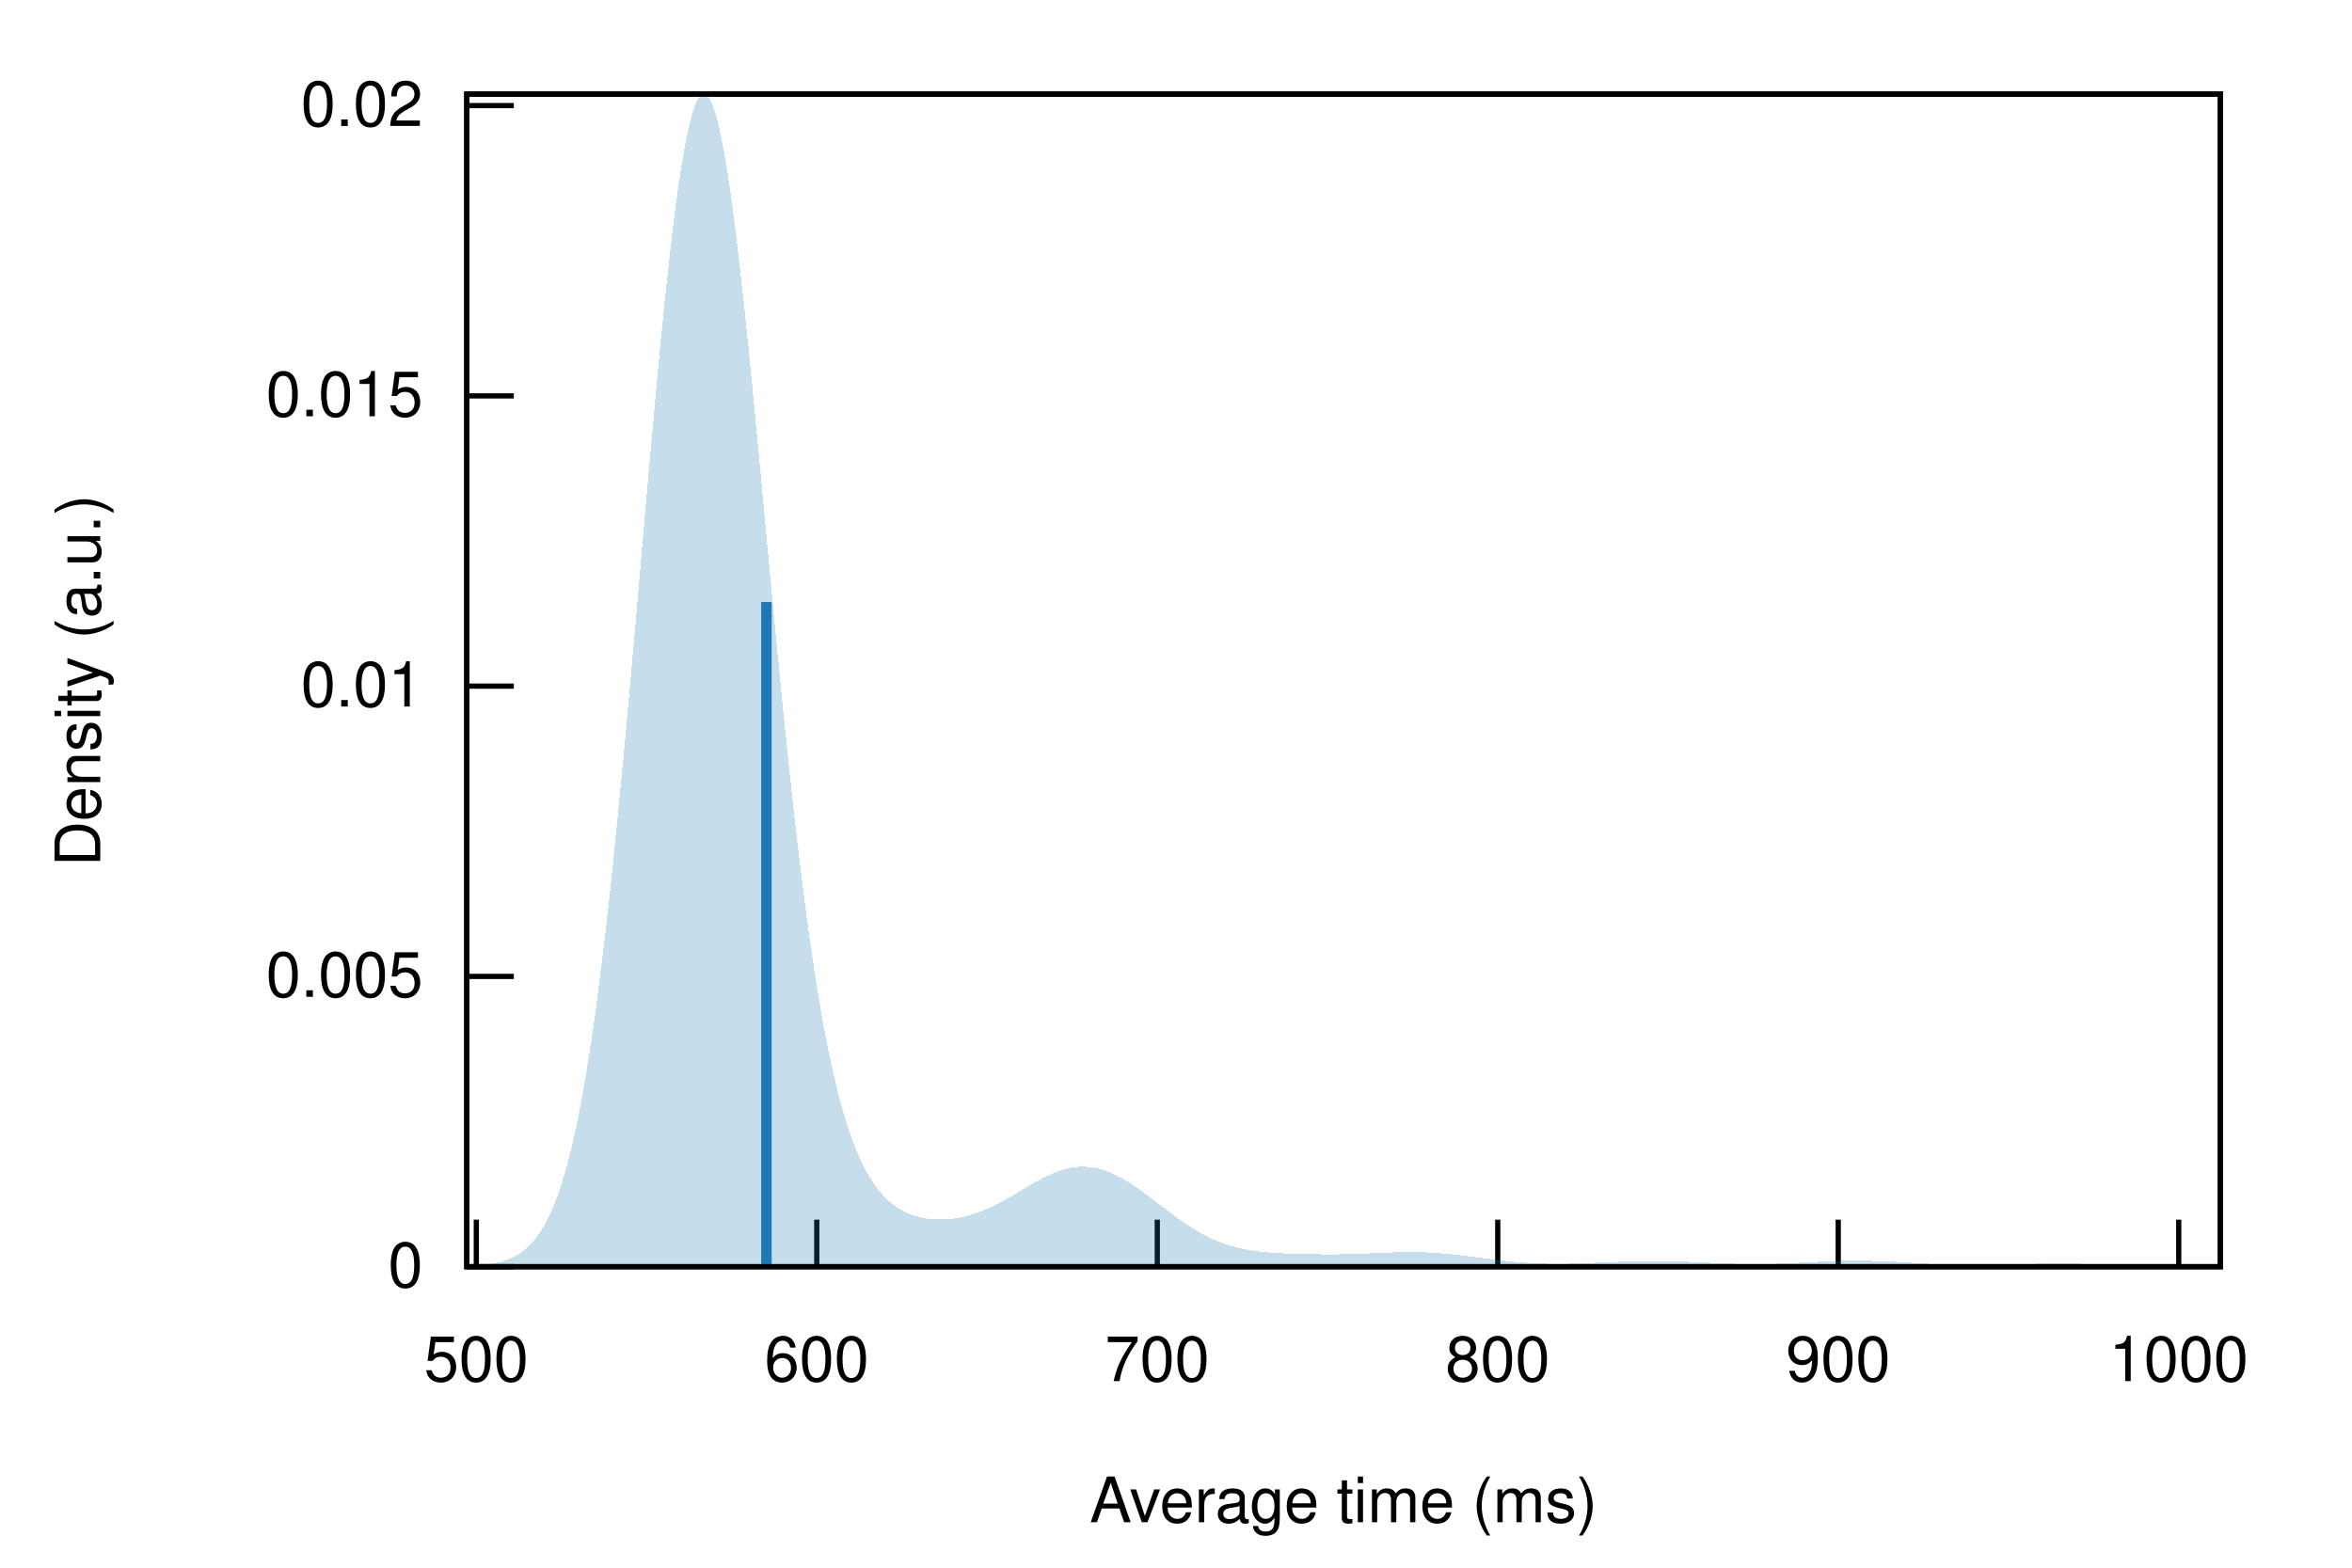
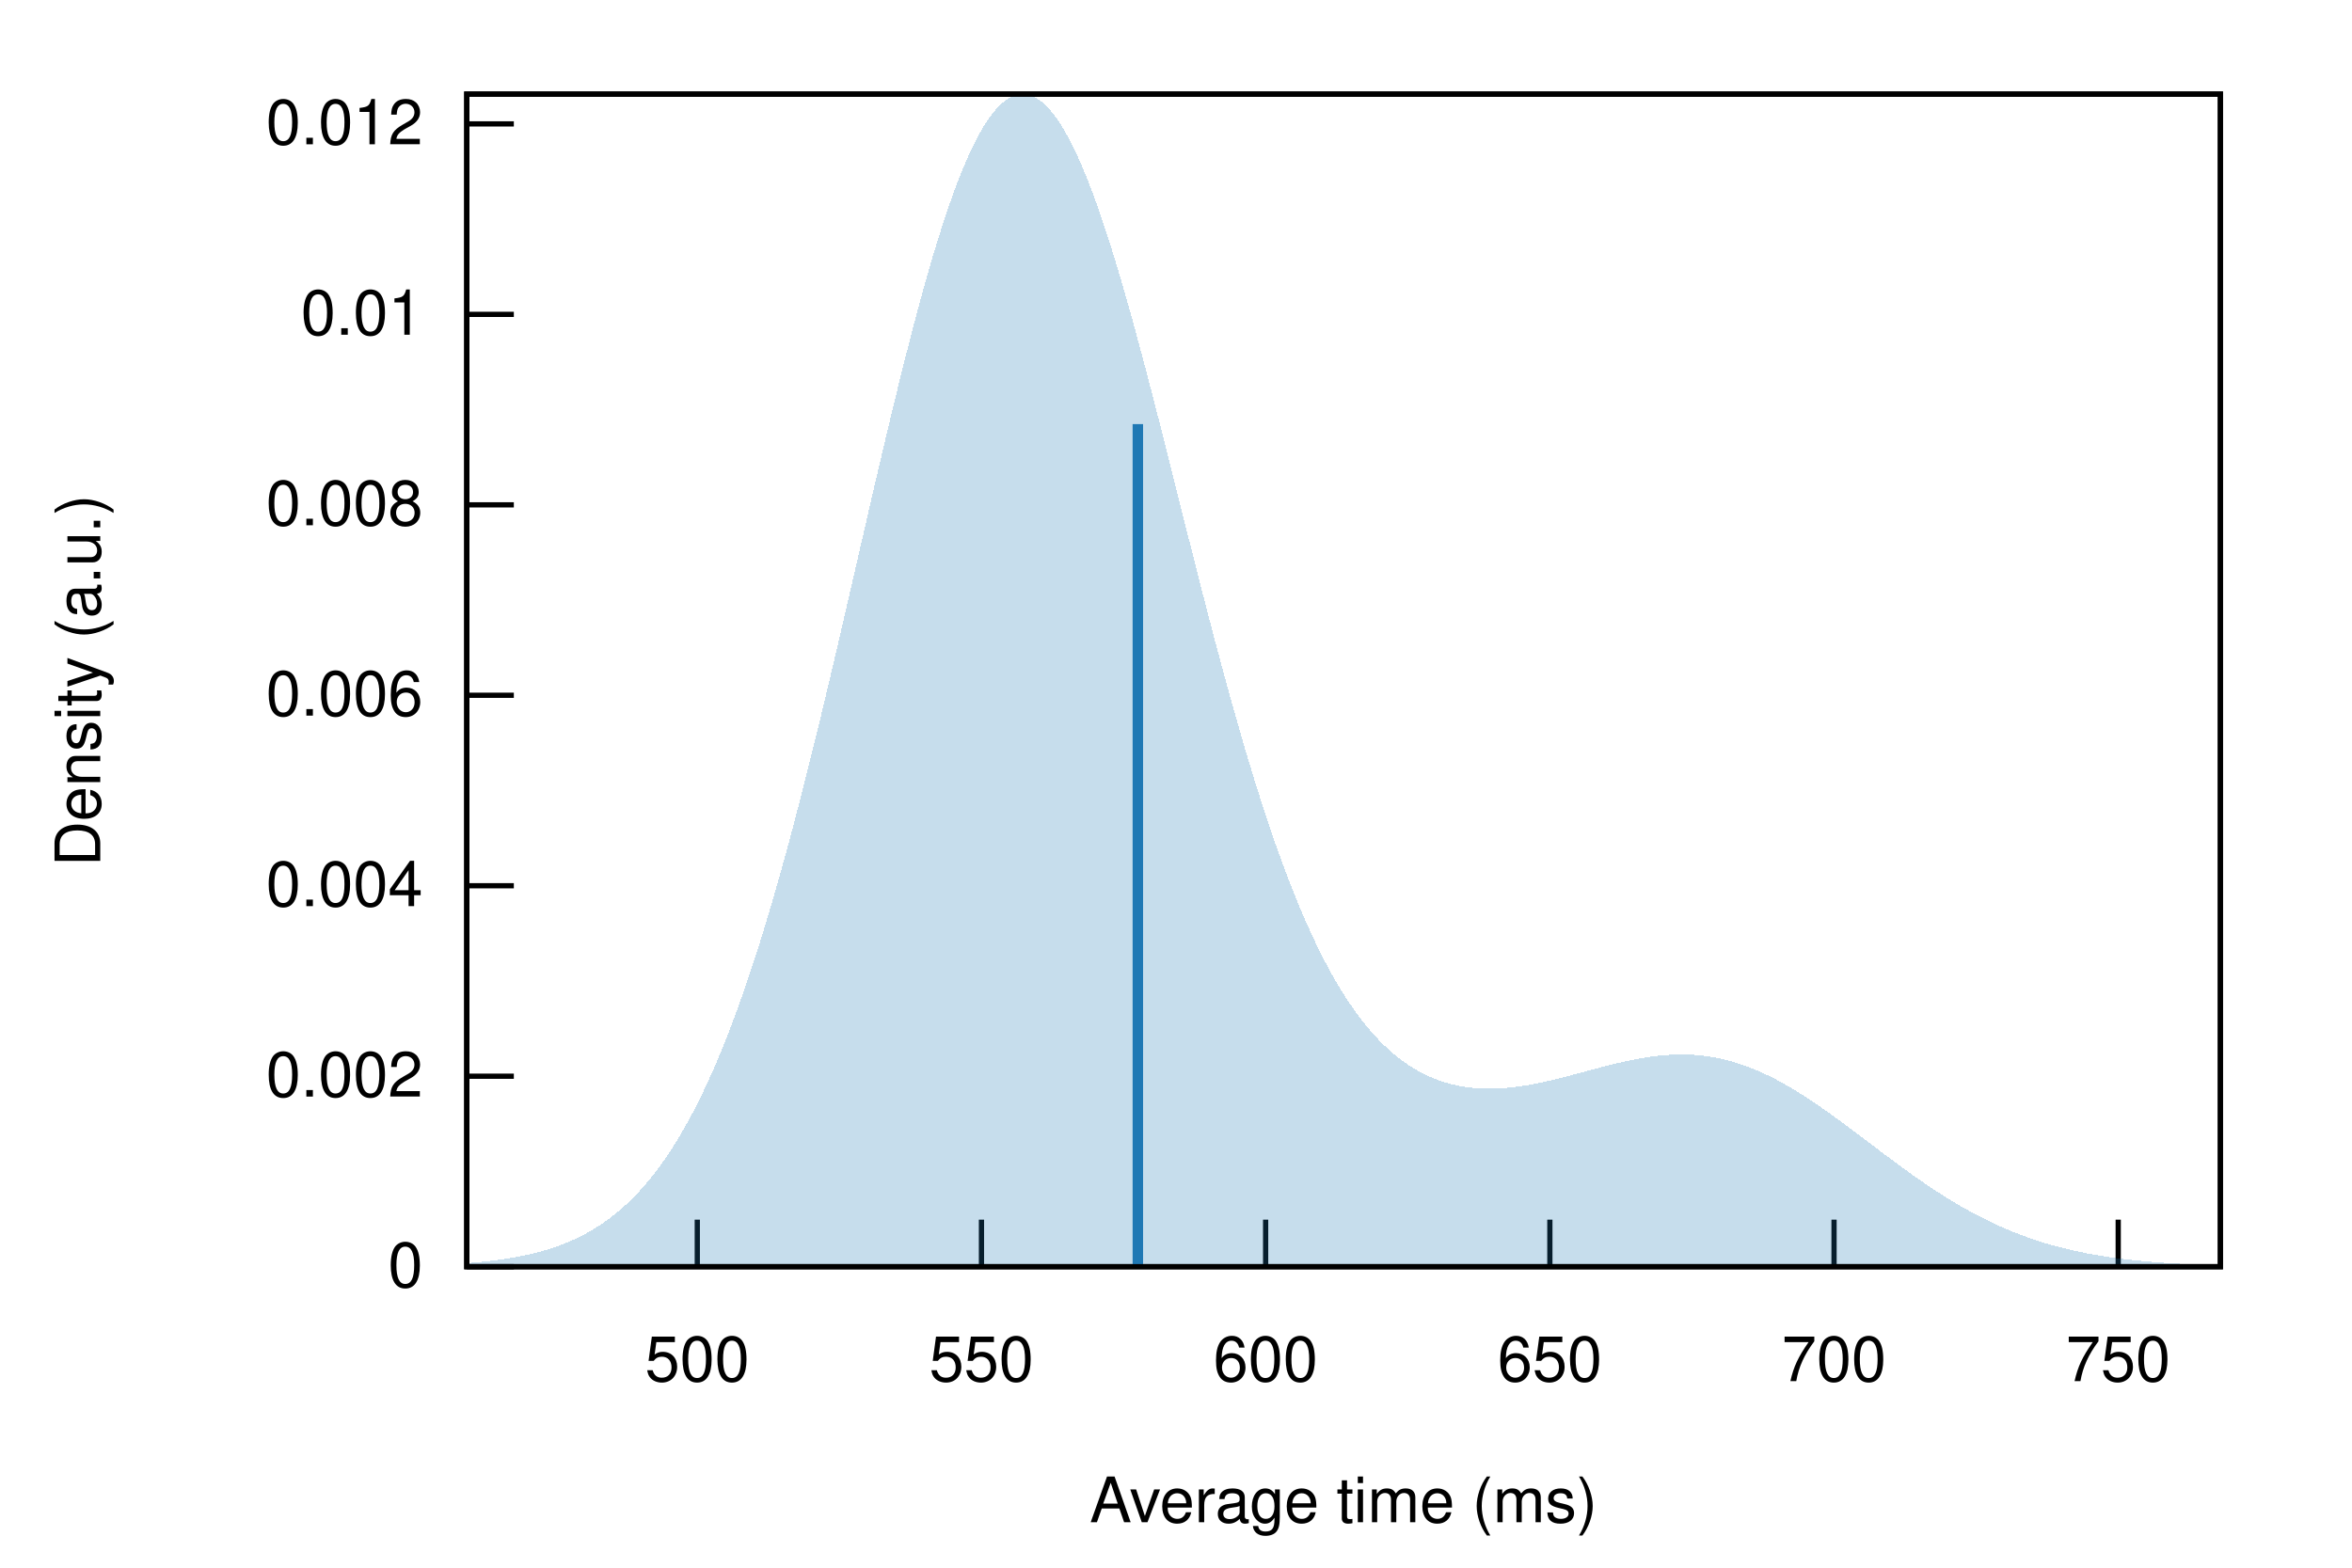
<svg xmlns="http://www.w3.org/2000/svg" xmlns:xlink="http://www.w3.org/1999/xlink" viewBox="0 0 450 300">
  <g id="gnuplot_canvas">
    <rect x="0" y="0" width="450" height="300" fill="none" />
    <defs>
      <circle id="gpDot" r="0.5" stroke-width="0.5" stroke="currentColor" />
      <path id="gpPt0" stroke-width="0.222" stroke="currentColor" d="M-1,0 h2 M0,-1 v2" />
      <path id="gpPt1" stroke-width="0.222" stroke="currentColor" d="M-1,-1 L1,1 M1,-1 L-1,1" />
      <path id="gpPt2" stroke-width="0.222" stroke="currentColor" d="M-1,0 L1,0 M0,-1 L0,1 M-1,-1 L1,1 M-1,1 L1,-1" />
      <rect id="gpPt3" stroke-width="0.222" stroke="currentColor" x="-1" y="-1" width="2" height="2" />
      <rect id="gpPt4" stroke-width="0.222" stroke="currentColor" fill="currentColor" x="-1" y="-1" width="2" height="2" />
      <circle id="gpPt5" stroke-width="0.222" stroke="currentColor" cx="0" cy="0" r="1" />
      <use xlink:href="#gpPt5" id="gpPt6" fill="currentColor" stroke="none" />
      <path id="gpPt7" stroke-width="0.222" stroke="currentColor" d="M0,-1.33 L-1.33,0.67 L1.33,0.67 z" />
      <use xlink:href="#gpPt7" id="gpPt8" fill="currentColor" stroke="none" />
      <use xlink:href="#gpPt7" id="gpPt9" stroke="currentColor" transform="rotate(180)" />
      <use xlink:href="#gpPt9" id="gpPt10" fill="currentColor" stroke="none" />
      <use xlink:href="#gpPt3" id="gpPt11" stroke="currentColor" transform="rotate(45)" />
      <use xlink:href="#gpPt11" id="gpPt12" fill="currentColor" stroke="none" />
      <path id="gpPt13" stroke-width="0.222" stroke="currentColor" d="M0,1.330 L1.265,0.411 L0.782,-1.067 L-0.782,-1.076 L-1.265,0.411 z" />
      <use xlink:href="#gpPt13" id="gpPt14" fill="currentColor" stroke="none" />
      <filter id="textbox" filterUnits="objectBoundingBox" x="0" y="0" height="1" width="1">
        <feFlood flood-color="white" flood-opacity="1" result="bgnd" />
        <feComposite in="SourceGraphic" in2="bgnd" operator="atop" />
      </filter>
      <filter id="greybox" filterUnits="objectBoundingBox" x="0" y="0" height="1" width="1">
        <feFlood flood-color="lightgrey" flood-opacity="1" result="grey" />
        <feComposite in="SourceGraphic" in2="grey" operator="atop" />
      </filter>
    </defs>
    <g fill="none" color="white" stroke="currentColor" stroke-width="1.00" stroke-linecap="butt" stroke-linejoin="miter">
</g>
    <g fill="none" color="black" stroke="currentColor" stroke-width="1.00" stroke-linecap="butt" stroke-linejoin="miter">
      <path stroke="black" d="M89.31,242.40 L98.31,242.40  " />
      <g transform="translate(80.92,246.30)" stroke="none" fill="black" font-family="Helvetica" font-size="12.00" text-anchor="end">
        <text>
          <tspan font-family="Helvetica"> 0</tspan>
        </text>
      </g>
    </g>
    <g fill="none" color="black" stroke="currentColor" stroke-width="1.00" stroke-linecap="butt" stroke-linejoin="miter">
-       <path stroke="black" d="M89.31,186.85 L98.31,186.85  " />
-       <g transform="translate(80.92,190.75)" stroke="none" fill="black" font-family="Helvetica" font-size="12.00" text-anchor="end">
+       <path stroke="black" d="M89.31,205.95 L98.31,205.95  " />
+       <g transform="translate(80.92,209.85)" stroke="none" fill="black" font-family="Helvetica" font-size="12.00" text-anchor="end">
        <text>
-           <tspan font-family="Helvetica"> 0.005</tspan>
+           <tspan font-family="Helvetica"> 0.002</tspan>
        </text>
      </g>
    </g>
    <g fill="none" color="black" stroke="currentColor" stroke-width="1.00" stroke-linecap="butt" stroke-linejoin="miter">
-       <path stroke="black" d="M89.31,131.30 L98.31,131.30  " />
-       <g transform="translate(80.92,135.20)" stroke="none" fill="black" font-family="Helvetica" font-size="12.00" text-anchor="end">
+       <path stroke="black" d="M89.31,169.50 L98.31,169.50  " />
+       <g transform="translate(80.92,173.40)" stroke="none" fill="black" font-family="Helvetica" font-size="12.00" text-anchor="end">
+         <text>
+           <tspan font-family="Helvetica"> 0.004</tspan>
+         </text>
+       </g>
+     </g>
+     <g fill="none" color="black" stroke="currentColor" stroke-width="1.00" stroke-linecap="butt" stroke-linejoin="miter">
+       <path stroke="black" d="M89.31,133.05 L98.31,133.05  " />
+       <g transform="translate(80.92,136.95)" stroke="none" fill="black" font-family="Helvetica" font-size="12.00" text-anchor="end">
+         <text>
+           <tspan font-family="Helvetica"> 0.006</tspan>
+         </text>
+       </g>
+     </g>
+     <g fill="none" color="black" stroke="currentColor" stroke-width="1.00" stroke-linecap="butt" stroke-linejoin="miter">
+       <path stroke="black" d="M89.31,96.61 L98.31,96.61  " />
+       <g transform="translate(80.92,100.51)" stroke="none" fill="black" font-family="Helvetica" font-size="12.00" text-anchor="end">
+         <text>
+           <tspan font-family="Helvetica"> 0.008</tspan>
+         </text>
+       </g>
+     </g>
+     <g fill="none" color="black" stroke="currentColor" stroke-width="1.00" stroke-linecap="butt" stroke-linejoin="miter">
+       <path stroke="black" d="M89.31,60.16 L98.31,60.16  " />
+       <g transform="translate(80.92,64.06)" stroke="none" fill="black" font-family="Helvetica" font-size="12.00" text-anchor="end">
        <text>
          <tspan font-family="Helvetica"> 0.01</tspan>
        </text>
      </g>
    </g>
    <g fill="none" color="black" stroke="currentColor" stroke-width="1.00" stroke-linecap="butt" stroke-linejoin="miter">
-       <path stroke="black" d="M89.31,75.76 L98.31,75.76  " />
-       <g transform="translate(80.92,79.66)" stroke="none" fill="black" font-family="Helvetica" font-size="12.00" text-anchor="end">
+       <path stroke="black" d="M89.31,23.71 L98.31,23.71  " />
+       <g transform="translate(80.92,27.61)" stroke="none" fill="black" font-family="Helvetica" font-size="12.00" text-anchor="end">
        <text>
-           <tspan font-family="Helvetica"> 0.015</tspan>
+           <tspan font-family="Helvetica"> 0.012</tspan>
        </text>
      </g>
    </g>
    <g fill="none" color="black" stroke="currentColor" stroke-width="1.00" stroke-linecap="butt" stroke-linejoin="miter">
-       <path stroke="black" d="M89.31,20.21 L98.31,20.21  " />
-       <g transform="translate(80.92,24.11)" stroke="none" fill="black" font-family="Helvetica" font-size="12.00" text-anchor="end">
-         <text>
-           <tspan font-family="Helvetica"> 0.02</tspan>
-         </text>
-       </g>
-     </g>
-     <g fill="none" color="black" stroke="currentColor" stroke-width="1.00" stroke-linecap="butt" stroke-linejoin="miter">
-       <path stroke="black" d="M91.13,242.40 L91.13,233.40  " />
-       <g transform="translate(91.13,264.30)" stroke="none" fill="black" font-family="Helvetica" font-size="12.00" text-anchor="middle">
+       <path stroke="black" d="M133.41,242.40 L133.41,233.40  " />
+       <g transform="translate(133.41,264.30)" stroke="none" fill="black" font-family="Helvetica" font-size="12.00" text-anchor="middle">
        <text>
          <tspan font-family="Helvetica"> 500</tspan>
        </text>
      </g>
    </g>
    <g fill="none" color="black" stroke="currentColor" stroke-width="1.00" stroke-linecap="butt" stroke-linejoin="miter">
-       <path stroke="black" d="M156.27,242.40 L156.27,233.40  " />
-       <g transform="translate(156.27,264.30)" stroke="none" fill="black" font-family="Helvetica" font-size="12.00" text-anchor="middle">
+       <path stroke="black" d="M187.78,242.40 L187.78,233.40  " />
+       <g transform="translate(187.78,264.30)" stroke="none" fill="black" font-family="Helvetica" font-size="12.00" text-anchor="middle">
+         <text>
+           <tspan font-family="Helvetica"> 550</tspan>
+         </text>
+       </g>
+     </g>
+     <g fill="none" color="black" stroke="currentColor" stroke-width="1.00" stroke-linecap="butt" stroke-linejoin="miter">
+       <path stroke="black" d="M242.15,242.40 L242.15,233.40  " />
+       <g transform="translate(242.15,264.30)" stroke="none" fill="black" font-family="Helvetica" font-size="12.00" text-anchor="middle">
        <text>
          <tspan font-family="Helvetica"> 600</tspan>
        </text>
      </g>
    </g>
    <g fill="none" color="black" stroke="currentColor" stroke-width="1.00" stroke-linecap="butt" stroke-linejoin="miter">
-       <path stroke="black" d="M221.42,242.40 L221.42,233.40  " />
-       <g transform="translate(221.42,264.30)" stroke="none" fill="black" font-family="Helvetica" font-size="12.00" text-anchor="middle">
+       <path stroke="black" d="M296.53,242.40 L296.53,233.40  " />
+       <g transform="translate(296.53,264.30)" stroke="none" fill="black" font-family="Helvetica" font-size="12.00" text-anchor="middle">
+         <text>
+           <tspan font-family="Helvetica"> 650</tspan>
+         </text>
+       </g>
+     </g>
+     <g fill="none" color="black" stroke="currentColor" stroke-width="1.00" stroke-linecap="butt" stroke-linejoin="miter">
+       <path stroke="black" d="M350.90,242.40 L350.90,233.40  " />
+       <g transform="translate(350.90,264.30)" stroke="none" fill="black" font-family="Helvetica" font-size="12.00" text-anchor="middle">
        <text>
          <tspan font-family="Helvetica"> 700</tspan>
        </text>
      </g>
    </g>
    <g fill="none" color="black" stroke="currentColor" stroke-width="1.00" stroke-linecap="butt" stroke-linejoin="miter">
-       <path stroke="black" d="M286.56,242.40 L286.56,233.40  " />
-       <g transform="translate(286.56,264.30)" stroke="none" fill="black" font-family="Helvetica" font-size="12.00" text-anchor="middle">
+       <path stroke="black" d="M405.27,242.40 L405.27,233.40  " />
+       <g transform="translate(405.27,264.30)" stroke="none" fill="black" font-family="Helvetica" font-size="12.00" text-anchor="middle">
        <text>
-           <tspan font-family="Helvetica"> 800</tspan>
-         </text>
-       </g>
-     </g>
-     <g fill="none" color="black" stroke="currentColor" stroke-width="1.00" stroke-linecap="butt" stroke-linejoin="miter">
-       <path stroke="black" d="M351.70,242.40 L351.70,233.40  " />
-       <g transform="translate(351.70,264.30)" stroke="none" fill="black" font-family="Helvetica" font-size="12.00" text-anchor="middle">
-         <text>
-           <tspan font-family="Helvetica"> 900</tspan>
-         </text>
-       </g>
-     </g>
-     <g fill="none" color="black" stroke="currentColor" stroke-width="1.00" stroke-linecap="butt" stroke-linejoin="miter">
-       <path stroke="black" d="M416.85,242.40 L416.85,233.40  " />
-       <g transform="translate(416.85,264.30)" stroke="none" fill="black" font-family="Helvetica" font-size="12.00" text-anchor="middle">
-         <text>
-           <tspan font-family="Helvetica"> 1000</tspan>
+           <tspan font-family="Helvetica"> 750</tspan>
        </text>
      </g>
    </g>
    <g fill="none" color="black" stroke="currentColor" stroke-width="1.00" stroke-linecap="butt" stroke-linejoin="miter">
</g>
    <g fill="none" color="black" stroke="currentColor" stroke-width="1.00" stroke-linecap="butt" stroke-linejoin="miter">
      <path stroke="black" d="M89.31,18.01 L89.31,242.40 L424.82,242.40 L424.82,18.01 L89.31,18.01 Z  " />
    </g>
    <g fill="none" color="black" stroke="currentColor" stroke-width="1.00" stroke-linecap="butt" stroke-linejoin="miter">
      <g transform="translate(19.18,130.21) rotate(270)" stroke="none" fill="black" font-family="Helvetica" font-size="12.00" text-anchor="middle">
        <text>
          <tspan font-family="Helvetica">Density (a.u.)</tspan>
        </text>
      </g>
    </g>
    <g fill="none" color="black" stroke="currentColor" stroke-width="1.00" stroke-linecap="butt" stroke-linejoin="miter">
      <g transform="translate(257.06,291.30)" stroke="none" fill="black" font-family="Helvetica" font-size="12.00" text-anchor="middle">
        <text>
          <tspan font-family="Helvetica">Average time (ms)</tspan>
        </text>
      </g>
    </g>
    <g fill="none" color="black" stroke="currentColor" stroke-width="1.00" stroke-linecap="butt" stroke-linejoin="miter">
</g>
    <g id="gnuplot_plot_1">
      <g fill="none" color="black" stroke="currentColor" stroke-width="1.00" stroke-linecap="butt" stroke-linejoin="miter">
        <g stroke="none" shape-rendering="crispEdges">
-           <polygon fill="rgb( 31, 120, 180)" fill-opacity="0.25" points="89.31,242.28 89.98,242.25 90.65,242.21 91.33,242.16 92.00,242.11 92.67,242.04 93.34,241.95 94.02,241.85 94.69,241.72 95.36,241.58 96.03,241.40 96.71,241.19 97.38,240.94 98.05,240.65 98.72,240.30 99.40,239.89 100.07,239.42 100.74,238.87 101.41,238.23 102.08,237.49 102.76,236.65 103.43,235.68 104.10,234.58 104.77,233.32 105.45,231.90 106.12,230.31 106.79,228.51 107.46,226.51 108.14,224.28 108.81,221.81 109.48,219.08 110.15,216.08 110.83,212.79 111.50,209.21 112.17,205.32 112.84,201.11 113.52,196.58 114.19,191.73 114.86,186.55 115.53,181.04 116.20,175.22 116.88,169.10 117.55,162.68 118.22,155.99 118.89,149.04 119.57,141.88 120.24,134.52 120.91,127.00 121.58,119.37 122.26,111.66 122.93,103.93 123.60,96.22 124.27,88.58 124.95,81.07 125.62,73.74 126.29,66.65 126.96,59.86 127.63,53.41 128.31,47.36 128.98,41.77 129.65,36.67 130.32,32.12 131.00,28.15 131.67,24.79 132.34,22.08 133.01,20.04 133.69,18.68 134.36,18.01 135.03,18.04 135.70,18.76 136.38,20.17 137.05,22.25 137.72,24.96 138.39,28.30 139.06,32.21 139.74,36.67 140.41,41.63 141.08,47.04 141.75,52.86 142.43,59.04 143.10,65.51 143.77,72.24 144.44,79.16 145.12,86.23 145.79,93.38 146.46,100.59 147.13,107.79 147.81,114.94 148.48,122.01 149.15,128.95 149.82,135.73 150.50,142.33 151.17,148.71 151.84,154.86 152.51,160.76 153.18,166.40 153.86,171.75 154.53,176.83 155.20,181.62 155.87,186.13 156.55,190.35 157.22,194.29 157.89,197.96 158.56,201.36 159.24,204.51 159.91,207.41 160.58,210.08 161.25,212.53 161.93,214.77 162.60,216.82 163.27,218.68 163.94,220.37 164.61,221.90 165.29,223.29 165.96,224.54 166.63,225.67 167.30,226.68 167.98,227.58 168.65,228.40 169.32,229.12 169.99,229.77 170.67,230.34 171.34,230.84 172.01,231.29 172.68,231.68 173.36,232.02 174.03,232.31 174.70,232.56 175.37,232.77 176.05,232.95 176.72,233.09 177.39,233.20 178.06,233.28 178.73,233.34 179.41,233.37 180.08,233.37 180.75,233.35 181.42,233.30 182.10,233.24 182.77,233.15 183.44,233.03 184.11,232.90 184.79,232.74 185.46,232.56 186.13,232.36 186.80,232.14 187.48,231.89 188.15,231.63 188.82,231.35 189.49,231.04 190.16,230.72 190.84,230.39 191.51,230.04 192.18,229.67 192.85,229.29 193.53,228.91 194.20,228.51 194.87,228.11 195.54,227.71 196.22,227.31 196.89,226.91 197.56,226.52 198.23,226.14 198.91,225.77 199.58,225.42 200.25,225.08 200.92,224.77 201.59,224.48 202.27,224.21 202.94,223.98 203.61,223.77 204.28,223.60 204.96,223.46 205.63,223.36 206.30,223.29 206.97,223.26 207.65,223.27 208.32,223.31 208.99,223.40 209.66,223.52 210.34,223.67 211.01,223.87 211.68,224.10 212.35,224.36 213.03,224.65 213.70,224.98 214.37,225.33 215.04,225.71 215.71,226.11 216.39,226.53 217.06,226.98 217.73,227.44 218.40,227.92 219.08,228.41 219.75,228.91 220.42,229.41 221.09,229.93 221.77,230.44 222.44,230.95 223.11,231.47 223.78,231.97 224.46,232.47 225.13,232.96 225.80,233.44 226.47,233.91 227.14,234.37 227.82,234.80 228.49,235.22 229.16,235.63 229.83,236.01 230.51,236.37 231.18,236.71 231.85,237.04 232.52,237.34 233.20,237.62 233.87,237.87 234.54,238.11 235.21,238.33 235.89,238.53 236.56,238.71 237.23,238.87 237.90,239.01 238.57,239.14 239.25,239.26 239.92,239.36 240.59,239.45 241.26,239.53 241.94,239.60 242.61,239.66 243.28,239.71 243.95,239.76 244.63,239.80 245.30,239.83 245.97,239.86 246.64,239.89 247.32,239.92 247.99,239.94 248.66,239.96 249.33,239.98 250.01,239.99 250.68,240.00 251.35,240.02 252.02,240.03 252.69,240.03 253.37,240.04 254.04,240.04 254.71,240.04 255.38,240.04 256.06,240.03 256.73,240.02 257.40,240.01 258.07,239.99 258.75,239.98 259.42,239.95 260.09,239.93 260.76,239.91 261.44,239.88 262.11,239.85 262.78,239.82 263.45,239.79 264.12,239.76 264.80,239.74 265.47,239.71 266.14,239.69 266.81,239.66 267.49,239.65 268.16,239.63 268.83,239.62 269.50,239.62 270.18,239.62 270.85,239.62 271.52,239.63 272.19,239.65 272.87,239.67 273.54,239.70 274.21,239.74 274.88,239.78 275.56,239.83 276.23,239.89 276.90,239.95 277.57,240.01 278.24,240.08 278.92,240.15 279.59,240.23 280.26,240.31 280.93,240.40 281.61,240.48 282.28,240.57 282.95,240.66 283.62,240.75 284.30,240.83 284.97,240.92 285.64,241.01 286.31,241.09 286.99,241.17 287.66,241.25 288.33,241.32 289.00,241.39 289.67,241.45 290.35,241.52 291.02,241.57 291.69,241.62 292.36,241.67 293.04,241.71 293.71,241.74 294.38,241.77 295.05,241.80 295.73,241.82 296.40,241.83 297.07,241.84 297.74,241.84 298.42,241.84 299.09,241.84 299.76,241.83 300.43,241.82 301.10,241.80 301.78,241.78 302.45,241.76 303.12,241.74 303.79,241.71 304.47,241.68 305.14,241.65 305.81,241.62 306.48,241.60 307.16,241.57 307.83,241.54 308.50,241.51 309.17,241.48 309.85,241.46 310.52,241.43 311.19,241.41 311.86,241.39 312.54,241.37 313.21,241.36 313.88,241.34 314.55,241.34 315.22,241.33 315.90,241.33 316.57,241.33 317.24,241.33 317.91,241.33 318.59,241.34 319.26,241.36 319.93,241.37 320.60,241.39 321.28,241.41 321.95,241.43 322.62,241.45 323.29,241.48 323.97,241.51 324.64,241.53 325.31,241.56 325.98,241.59 326.65,241.62 327.33,241.65 328.00,241.68 328.67,241.71 329.34,241.74 330.02,241.76 330.69,241.79 331.36,241.81 332.03,241.83 332.71,241.85 333.38,241.86 334.05,241.87 334.72,241.88 335.40,241.88 336.07,241.88 336.74,241.88 337.41,241.87 338.08,241.87 338.76,241.85 339.43,241.84 340.10,241.82 340.77,241.79 341.45,241.77 342.12,241.74 342.79,241.71 343.46,241.68 344.14,241.65 344.81,241.62 345.48,241.58 346.15,241.55 346.83,241.51 347.50,241.48 348.17,241.45 348.84,241.42 349.52,241.39 350.19,241.36 350.86,241.33 351.53,241.31 352.20,241.29 352.88,241.28 353.55,241.27 354.22,241.26 354.89,241.25 355.57,241.25 356.24,241.26 356.91,241.26 357.58,241.28 358.26,241.29 358.93,241.31 359.60,241.33 360.27,241.36 360.95,241.39 361.62,241.42 362.29,241.45 362.96,241.49 363.63,241.52 364.31,241.56 364.98,241.60 365.65,241.64 366.32,241.68 367.00,241.72 367.67,241.76 368.34,241.79 369.01,241.83 369.69,241.86 370.36,241.89 371.03,241.93 371.70,241.95 372.38,241.98 373.05,242.00 373.72,242.02 374.39,242.04 375.07,242.05 375.74,242.06 376.41,242.07 377.08,242.07 377.75,242.07 378.43,242.07 379.10,242.07 379.77,242.06 380.44,242.05 381.12,242.04 381.79,242.03 382.46,242.01 383.13,242.00 383.81,241.98 384.48,241.96 385.15,241.94 385.82,241.92 386.50,241.91 387.17,241.89 387.84,241.87 388.51,241.85 389.18,241.84 389.86,241.82 390.53,241.81 391.20,241.80 391.87,241.79 392.55,241.78 393.22,241.78 393.89,241.78 394.56,241.78 395.24,241.78 395.91,241.79 396.58,241.80 397.25,241.81 397.93,241.82 398.60,241.84 399.27,241.86 399.94,241.88 400.61,241.90 401.29,241.92 401.96,241.94 402.63,241.97 403.30,241.99 403.98,242.01 404.65,242.04 405.32,242.06 405.99,242.09 406.67,242.11 407.34,242.13 408.01,242.16 408.68,242.18 409.36,242.20 410.03,242.22 410.70,242.24 411.37,242.25 412.05,242.27 412.72,242.28 413.39,242.30 414.06,242.31 414.73,242.32 415.41,242.33 416.08,242.34 416.75,242.35 417.42,242.35 418.10,242.36 418.77,242.37 419.44,242.37 420.11,242.38 420.79,242.38 421.46,242.38 422.13,242.39 422.80,242.39 423.48,242.39 424.15,242.39 424.82,242.39 424.82,242.40 424.15,242.40 423.48,242.40 422.80,242.40 422.13,242.40 421.46,242.40 420.79,242.40 420.11,242.40 419.44,242.40 418.77,242.40 418.10,242.40 417.42,242.40 416.75,242.40 416.08,242.40 415.41,242.40 414.73,242.40 414.06,242.40 413.39,242.40 412.72,242.40 412.05,242.40 411.37,242.40 410.70,242.40 410.03,242.40 409.36,242.40 408.68,242.40 408.01,242.40 407.34,242.40 406.67,242.40 405.99,242.40 405.32,242.40 404.65,242.40 403.98,242.40 403.30,242.40 402.63,242.40 401.96,242.40 401.29,242.40 400.61,242.40 399.94,242.40 399.27,242.40 398.60,242.40 397.93,242.40 397.25,242.40 396.58,242.40 395.91,242.40 395.24,242.40 394.56,242.40 393.89,242.40 393.22,242.40 392.55,242.40 391.87,242.40 391.20,242.40 390.53,242.40 389.86,242.40 389.18,242.40 388.51,242.40 387.84,242.40 387.17,242.40 386.50,242.40 385.82,242.40 385.15,242.40 384.48,242.40 383.81,242.40 383.13,242.40 382.46,242.40 381.79,242.40 381.12,242.40 380.44,242.40 379.77,242.40 379.10,242.40 378.43,242.40 377.75,242.40 377.08,242.40 376.41,242.40 375.74,242.40 375.07,242.40 374.39,242.40 373.72,242.40 373.05,242.40 372.38,242.40 371.70,242.40 371.03,242.40 370.36,242.40 369.69,242.40 369.01,242.40 368.34,242.40 367.67,242.40 367.00,242.40 366.32,242.40 365.65,242.40 364.98,242.40 364.31,242.40 363.63,242.40 362.96,242.40 362.29,242.40 361.62,242.40 360.95,242.40 360.27,242.40 359.60,242.40 358.93,242.40 358.26,242.40 357.58,242.40 356.91,242.40 356.24,242.40 355.57,242.40 354.89,242.40 354.22,242.40 353.55,242.40 352.88,242.40 352.20,242.40 351.53,242.40 350.86,242.40 350.19,242.40 349.52,242.40 348.84,242.40 348.17,242.40 347.50,242.40 346.83,242.40 346.15,242.40 345.48,242.40 344.81,242.40 344.14,242.40 343.46,242.40 342.79,242.40 342.12,242.40 341.45,242.40 340.77,242.40 340.10,242.40 339.43,242.40 338.76,242.40 338.08,242.40 337.41,242.40 336.74,242.40 336.07,242.40 335.40,242.40 334.72,242.40 334.05,242.40 333.38,242.40 332.71,242.40 332.03,242.40 331.36,242.40 330.69,242.40 330.02,242.40 329.34,242.40 328.67,242.40 328.00,242.40 327.33,242.40 326.65,242.40 325.98,242.40 325.31,242.40 324.64,242.40 323.97,242.40 323.29,242.40 322.62,242.40 321.95,242.40 321.28,242.40 320.60,242.40 319.93,242.40 319.26,242.40 318.59,242.40 317.91,242.40 317.24,242.40 316.57,242.40 315.90,242.40 315.22,242.40 314.55,242.40 313.88,242.40 313.21,242.40 312.54,242.40 311.86,242.40 311.19,242.40 310.52,242.40 309.85,242.40 309.17,242.40 308.50,242.40 307.83,242.40 307.16,242.40 306.48,242.40 305.81,242.40 305.14,242.40 304.47,242.40 303.79,242.40 303.12,242.40 302.45,242.40 301.78,242.40 301.10,242.40 300.43,242.40 299.76,242.40 299.09,242.40 298.42,242.40 297.74,242.40 297.07,242.40 296.40,242.40 295.73,242.40 295.05,242.40 294.38,242.40 293.71,242.40 293.04,242.40 292.36,242.40 291.69,242.40 291.02,242.40 290.35,242.40 289.67,242.40 289.00,242.40 288.33,242.40 287.66,242.40 286.99,242.40 286.31,242.40 285.64,242.40 284.97,242.40 284.30,242.40 283.62,242.40 282.95,242.40 282.28,242.40 281.61,242.40 280.93,242.40 280.26,242.40 279.59,242.40 278.92,242.40 278.24,242.40 277.57,242.40 276.90,242.40 276.23,242.40 275.56,242.40 274.88,242.40 274.21,242.40 273.54,242.40 272.87,242.40 272.19,242.40 271.52,242.40 270.85,242.40 270.18,242.40 269.50,242.40 268.83,242.40 268.16,242.40 267.49,242.40 266.81,242.40 266.14,242.40 265.47,242.40 264.80,242.40 264.12,242.40 263.45,242.40 262.78,242.40 262.11,242.40 261.44,242.40 260.76,242.40 260.09,242.40 259.42,242.40 258.75,242.40 258.07,242.40 257.40,242.40 256.73,242.40 256.06,242.40 255.38,242.40 254.71,242.40 254.04,242.40 253.37,242.40 252.69,242.40 252.02,242.40 251.35,242.40 250.68,242.40 250.01,242.40 249.33,242.40 248.66,242.40 247.99,242.40 247.32,242.40 246.64,242.40 245.97,242.40 245.30,242.40 244.63,242.40 243.95,242.40 243.28,242.40 242.61,242.40 241.94,242.40 241.26,242.40 240.59,242.40 239.92,242.40 239.25,242.40 238.57,242.40 237.90,242.40 237.23,242.40 236.56,242.40 235.89,242.40 235.21,242.40 234.54,242.40 233.87,242.40 233.20,242.40 232.52,242.40 231.85,242.40 231.18,242.40 230.51,242.40 229.83,242.40 229.16,242.40 228.49,242.40 227.82,242.40 227.14,242.40 226.47,242.40 225.80,242.40 225.13,242.40 224.46,242.40 223.78,242.40 223.11,242.40 222.44,242.40 221.77,242.40 221.09,242.40 220.42,242.40 219.75,242.40 219.08,242.40 218.40,242.40 217.73,242.40 217.06,242.40 216.39,242.40 215.71,242.40 215.04,242.40 214.37,242.40 213.70,242.40 213.03,242.40 212.35,242.40 211.68,242.40 211.01,242.40 210.34,242.40 209.66,242.40 208.99,242.40 208.32,242.40 207.65,242.40 206.97,242.40 206.30,242.40 205.63,242.40 204.96,242.40 204.28,242.40 203.61,242.40 202.94,242.40 202.27,242.40 201.59,242.40 200.92,242.40 200.25,242.40 199.58,242.40 198.91,242.40 198.23,242.40 197.56,242.40 196.89,242.40 196.22,242.40 195.54,242.40 194.87,242.40 194.20,242.40 193.53,242.40 192.85,242.40 192.18,242.40 191.51,242.40 190.84,242.40 190.16,242.40 189.49,242.40 188.82,242.40 188.15,242.40 187.48,242.40 186.80,242.40 186.13,242.40 185.46,242.40 184.79,242.40 184.11,242.40 183.44,242.40 182.77,242.40 182.10,242.40 181.42,242.40 180.75,242.40 180.08,242.40 179.41,242.40 178.73,242.40 178.06,242.40 177.39,242.40 176.72,242.40 176.05,242.40 175.37,242.40 174.70,242.40 174.03,242.40 173.36,242.40 172.68,242.40 172.01,242.40 171.34,242.40 170.67,242.40 169.99,242.40 169.32,242.40 168.65,242.40 167.98,242.40 167.30,242.40 166.63,242.40 165.96,242.40 165.29,242.40 164.61,242.40 163.94,242.40 163.27,242.40 162.60,242.40 161.93,242.40 161.25,242.40 160.58,242.40 159.91,242.40 159.24,242.40 158.56,242.40 157.89,242.40 157.22,242.40 156.55,242.40 155.87,242.40 155.20,242.40 154.53,242.40 153.86,242.40 153.18,242.40 152.51,242.40 151.84,242.40 151.17,242.40 150.50,242.40 149.82,242.40 149.15,242.40 148.48,242.40 147.81,242.40 147.13,242.40 146.46,242.40 145.79,242.40 145.12,242.40 144.44,242.40 143.77,242.40 143.10,242.40 142.43,242.40 141.75,242.40 141.08,242.40 140.41,242.40 139.74,242.40 139.06,242.40 138.39,242.40 137.72,242.40 137.05,242.40 136.38,242.40 135.70,242.40 135.03,242.40 134.36,242.40 133.69,242.40 133.01,242.40 132.34,242.40 131.67,242.40 131.00,242.40 130.32,242.40 129.65,242.40 128.98,242.40 128.31,242.40 127.63,242.40 126.96,242.40 126.29,242.40 125.62,242.40 124.95,242.40 124.27,242.40 123.60,242.40 122.93,242.40 122.26,242.40 121.58,242.40 120.91,242.40 120.24,242.40 119.57,242.40 118.89,242.40 118.22,242.40 117.55,242.40 116.88,242.40 116.20,242.40 115.53,242.40 114.86,242.40 114.19,242.40 113.52,242.40 112.84,242.40 112.17,242.40 111.50,242.40 110.83,242.40 110.15,242.40 109.48,242.40 108.81,242.40 108.14,242.40 107.46,242.40 106.79,242.40 106.12,242.40 105.45,242.40 104.77,242.40 104.10,242.40 103.43,242.40 102.76,242.40 102.08,242.40 101.41,242.40 100.74,242.40 100.07,242.40 99.40,242.40 98.72,242.40 98.05,242.40 97.38,242.40 96.71,242.40 96.03,242.40 95.36,242.40 94.69,242.40 94.02,242.40 93.34,242.40 92.67,242.40 92.00,242.40 91.33,242.40 90.65,242.40 89.98,242.40 89.31,242.40 " />
+           <polygon fill="rgb( 31, 120, 180)" fill-opacity="0.25" points="89.31,241.71 89.98,241.66 90.65,241.60 91.33,241.54 92.00,241.48 92.67,241.41 93.34,241.34 94.02,241.26 94.69,241.18 95.36,241.09 96.03,241.00 96.71,240.90 97.38,240.79 98.05,240.68 98.72,240.56 99.40,240.43 100.07,240.30 100.74,240.15 101.41,240.00 102.08,239.84 102.76,239.67 103.43,239.49 104.10,239.30 104.77,239.10 105.45,238.89 106.12,238.66 106.79,238.43 107.46,238.18 108.14,237.91 108.81,237.63 109.48,237.34 110.15,237.03 110.83,236.71 111.50,236.37 112.17,236.01 112.84,235.63 113.52,235.24 114.19,234.82 114.86,234.39 115.53,233.93 116.20,233.45 116.88,232.95 117.55,232.42 118.22,231.88 118.89,231.30 119.57,230.70 120.24,230.08 120.91,229.42 121.58,228.74 122.26,228.03 122.93,227.29 123.60,226.51 124.27,225.71 124.95,224.87 125.62,224.00 126.29,223.10 126.96,222.16 127.63,221.19 128.31,220.17 128.98,219.13 129.65,218.04 130.32,216.91 131.00,215.75 131.67,214.54 132.34,213.29 133.01,212.01 133.69,210.68 134.36,209.30 135.03,207.88 135.70,206.42 136.38,204.92 137.05,203.37 137.72,201.77 138.39,200.13 139.06,198.45 139.74,196.71 140.41,194.93 141.08,193.11 141.75,191.24 142.43,189.32 143.10,187.36 143.77,185.35 144.44,183.29 145.12,181.19 145.79,179.04 146.46,176.85 147.13,174.61 147.81,172.33 148.48,170.01 149.15,167.65 149.82,165.24 150.50,162.79 151.17,160.31 151.84,157.78 152.51,155.22 153.18,152.62 153.86,149.99 154.53,147.33 155.20,144.63 155.87,141.90 156.55,139.15 157.22,136.37 157.89,133.57 158.56,130.74 159.24,127.89 159.91,125.03 160.58,122.15 161.25,119.25 161.93,116.35 162.60,113.43 163.27,110.51 163.94,107.59 164.61,104.66 165.29,101.74 165.96,98.82 166.63,95.91 167.30,93.01 167.98,90.12 168.65,87.25 169.32,84.40 169.99,81.57 170.67,78.77 171.34,75.99 172.01,73.24 172.68,70.53 173.36,67.86 174.03,65.22 174.70,62.63 175.37,60.09 176.05,57.60 176.72,55.15 177.39,52.77 178.06,50.44 178.73,48.17 179.41,45.97 180.08,43.83 180.75,41.77 181.42,39.77 182.10,37.85 182.77,36.00 183.44,34.24 184.11,32.56 184.79,30.95 185.46,29.44 186.13,28.01 186.80,26.67 187.48,25.43 188.15,24.27 188.82,23.21 189.49,22.25 190.16,21.38 190.84,20.61 191.51,19.94 192.18,19.36 192.85,18.89 193.53,18.52 194.20,18.25 194.87,18.08 195.54,18.01 196.22,18.04 196.89,18.18 197.56,18.41 198.23,18.74 198.91,19.18 199.58,19.71 200.25,20.34 200.92,21.07 201.59,21.89 202.27,22.81 202.94,23.81 203.61,24.91 204.28,26.10 204.96,27.38 205.63,28.74 206.30,30.19 206.97,31.72 207.65,33.32 208.32,35.01 208.99,36.76 209.66,38.59 210.34,40.49 211.01,42.46 211.68,44.49 212.35,46.58 213.03,48.72 213.70,50.93 214.37,53.18 215.04,55.49 215.71,57.84 216.39,60.23 217.06,62.67 217.73,65.14 218.40,67.64 219.08,70.18 219.75,72.74 220.42,75.33 221.09,77.94 221.77,80.57 222.44,83.21 223.11,85.87 223.78,88.54 224.46,91.21 225.13,93.89 225.80,96.57 226.47,99.25 227.14,101.92 227.82,104.59 228.49,107.24 229.16,109.89 229.83,112.52 230.51,115.14 231.18,117.73 231.85,120.31 232.52,122.86 233.20,125.39 233.87,127.90 234.54,130.37 235.21,132.81 235.89,135.23 236.56,137.61 237.23,139.95 237.90,142.26 238.57,144.53 239.25,146.77 239.92,148.96 240.59,151.11 241.26,153.23 241.94,155.30 242.61,157.33 243.28,159.31 243.95,161.26 244.63,163.15 245.30,165.01 245.97,166.82 246.64,168.58 247.32,170.30 247.99,171.97 248.66,173.60 249.33,175.18 250.01,176.72 250.68,178.21 251.35,179.66 252.02,181.07 252.69,182.43 253.37,183.75 254.04,185.02 254.71,186.25 255.38,187.44 256.06,188.59 256.73,189.69 257.40,190.76 258.07,191.78 258.75,192.77 259.42,193.72 260.09,194.63 260.76,195.50 261.44,196.34 262.11,197.14 262.78,197.91 263.45,198.64 264.12,199.34 264.80,200.01 265.47,200.64 266.14,201.24 266.81,201.82 267.49,202.36 268.16,202.87 268.83,203.36 269.50,203.82 270.18,204.25 270.85,204.66 271.52,205.04 272.19,205.40 272.87,205.73 273.54,206.04 274.21,206.32 274.88,206.59 275.56,206.83 276.23,207.05 276.90,207.26 277.57,207.44 278.24,207.60 278.92,207.75 279.59,207.88 280.26,207.99 280.93,208.08 281.61,208.16 282.28,208.23 282.95,208.27 283.62,208.31 284.30,208.33 284.97,208.33 285.64,208.32 286.31,208.30 286.99,208.27 287.66,208.23 288.33,208.17 289.00,208.11 289.67,208.03 290.35,207.95 291.02,207.85 291.69,207.75 292.36,207.64 293.04,207.52 293.71,207.39 294.38,207.25 295.05,207.11 295.73,206.97 296.40,206.81 297.07,206.66 297.74,206.49 298.42,206.33 299.09,206.16 299.76,205.99 300.43,205.81 301.10,205.63 301.78,205.45 302.45,205.27 303.12,205.09 303.79,204.91 304.47,204.73 305.14,204.55 305.81,204.37 306.48,204.20 307.16,204.02 307.83,203.85 308.50,203.68 309.17,203.52 309.85,203.36 310.52,203.21 311.19,203.06 311.86,202.91 312.54,202.78 313.21,202.65 313.88,202.53 314.55,202.41 315.22,202.31 315.90,202.21 316.57,202.12 317.24,202.04 317.91,201.97 318.59,201.92 319.26,201.87 319.93,201.83 320.60,201.81 321.28,201.79 321.95,201.79 322.62,201.80 323.29,201.82 323.97,201.86 324.64,201.91 325.31,201.97 325.98,202.04 326.65,202.13 327.33,202.23 328.00,202.35 328.67,202.48 329.34,202.62 330.02,202.78 330.69,202.95 331.36,203.13 332.03,203.33 332.71,203.54 333.38,203.77 334.05,204.01 334.72,204.26 335.40,204.52 336.07,204.80 336.74,205.09 337.41,205.40 338.08,205.71 338.76,206.04 339.43,206.38 340.10,206.73 340.77,207.10 341.45,207.47 342.12,207.86 342.79,208.25 343.46,208.66 344.14,209.07 344.81,209.49 345.48,209.92 346.15,210.36 346.83,210.81 347.50,211.27 348.17,211.73 348.84,212.20 349.52,212.67 350.19,213.15 350.86,213.64 351.53,214.13 352.20,214.62 352.88,215.12 353.55,215.62 354.22,216.12 354.89,216.62 355.57,217.13 356.24,217.64 356.91,218.15 357.58,218.66 358.26,219.16 358.93,219.67 359.60,220.18 360.27,220.69 360.95,221.19 361.62,221.69 362.29,222.19 362.96,222.69 363.63,223.18 364.31,223.67 364.98,224.16 365.65,224.64 366.32,225.12 367.00,225.59 367.67,226.05 368.34,226.51 369.01,226.97 369.69,227.42 370.36,227.86 371.03,228.30 371.70,228.73 372.38,229.15 373.05,229.56 373.72,229.97 374.39,230.37 375.07,230.77 375.74,231.15 376.41,231.53 377.08,231.90 377.75,232.26 378.43,232.62 379.10,232.97 379.77,233.30 380.44,233.64 381.12,233.96 381.79,234.27 382.46,234.58 383.13,234.88 383.81,235.17 384.48,235.45 385.15,235.73 385.82,235.99 386.50,236.25 387.17,236.50 387.84,236.75 388.51,236.98 389.18,237.21 389.86,237.43 390.53,237.65 391.20,237.86 391.87,238.06 392.55,238.25 393.22,238.44 393.89,238.62 394.56,238.79 395.24,238.96 395.91,239.12 396.58,239.27 397.25,239.42 397.93,239.57 398.60,239.70 399.27,239.84 399.94,239.96 400.61,240.09 401.29,240.20 401.96,240.31 402.63,240.42 403.30,240.52 403.98,240.62 404.65,240.72 405.32,240.81 405.99,240.89 406.67,240.97 407.34,241.05 408.01,241.12 408.68,241.20 409.36,241.26 410.03,241.33 410.70,241.39 411.37,241.45 412.05,241.50 412.72,241.55 413.39,241.60 414.06,241.65 414.73,241.69 415.41,241.74 416.08,241.78 416.75,241.81 417.42,241.85 418.10,241.88 418.77,241.92 419.44,241.95 420.11,241.98 420.79,242.00 421.46,242.03 422.13,242.05 422.80,242.07 423.48,242.10 424.15,242.12 424.82,242.13 424.82,242.40 424.15,242.40 423.48,242.40 422.80,242.40 422.13,242.40 421.46,242.40 420.79,242.40 420.11,242.40 419.44,242.40 418.77,242.40 418.10,242.40 417.42,242.40 416.75,242.40 416.08,242.40 415.41,242.40 414.73,242.40 414.06,242.40 413.39,242.40 412.72,242.40 412.05,242.40 411.37,242.40 410.70,242.40 410.03,242.40 409.36,242.40 408.68,242.40 408.01,242.40 407.34,242.40 406.67,242.40 405.99,242.40 405.32,242.40 404.65,242.40 403.98,242.40 403.30,242.40 402.63,242.40 401.96,242.40 401.29,242.40 400.61,242.40 399.94,242.40 399.27,242.40 398.60,242.40 397.93,242.40 397.25,242.40 396.58,242.40 395.91,242.40 395.24,242.40 394.56,242.40 393.89,242.40 393.22,242.40 392.55,242.40 391.87,242.40 391.20,242.40 390.53,242.40 389.86,242.40 389.18,242.40 388.51,242.40 387.84,242.40 387.17,242.40 386.50,242.40 385.82,242.40 385.15,242.40 384.48,242.40 383.81,242.40 383.13,242.40 382.46,242.40 381.79,242.40 381.12,242.40 380.44,242.40 379.77,242.40 379.10,242.40 378.43,242.40 377.75,242.40 377.08,242.40 376.41,242.40 375.74,242.40 375.07,242.40 374.39,242.40 373.72,242.40 373.05,242.40 372.38,242.40 371.70,242.40 371.03,242.40 370.36,242.40 369.69,242.40 369.01,242.40 368.34,242.40 367.67,242.40 367.00,242.40 366.32,242.40 365.65,242.40 364.98,242.40 364.31,242.40 363.63,242.40 362.96,242.40 362.29,242.40 361.62,242.40 360.95,242.40 360.27,242.40 359.60,242.40 358.93,242.40 358.26,242.40 357.58,242.40 356.91,242.40 356.24,242.40 355.57,242.40 354.89,242.40 354.22,242.40 353.55,242.40 352.88,242.40 352.20,242.40 351.53,242.40 350.86,242.40 350.19,242.40 349.52,242.40 348.84,242.40 348.17,242.40 347.50,242.40 346.83,242.40 346.15,242.40 345.48,242.40 344.81,242.40 344.14,242.40 343.46,242.40 342.79,242.40 342.12,242.40 341.45,242.40 340.77,242.40 340.10,242.40 339.43,242.40 338.76,242.40 338.08,242.40 337.41,242.40 336.74,242.40 336.07,242.40 335.40,242.40 334.72,242.40 334.05,242.40 333.38,242.40 332.71,242.40 332.03,242.40 331.36,242.40 330.69,242.40 330.02,242.40 329.34,242.40 328.67,242.40 328.00,242.40 327.33,242.40 326.65,242.40 325.98,242.40 325.31,242.40 324.64,242.40 323.97,242.40 323.29,242.40 322.62,242.40 321.95,242.40 321.28,242.40 320.60,242.40 319.93,242.40 319.26,242.40 318.59,242.40 317.91,242.40 317.24,242.40 316.57,242.40 315.90,242.40 315.22,242.40 314.55,242.40 313.88,242.40 313.21,242.40 312.54,242.40 311.86,242.40 311.19,242.40 310.52,242.40 309.85,242.40 309.17,242.40 308.50,242.40 307.83,242.40 307.16,242.40 306.48,242.40 305.81,242.40 305.14,242.40 304.47,242.40 303.79,242.40 303.12,242.40 302.45,242.40 301.78,242.40 301.10,242.40 300.43,242.40 299.76,242.40 299.09,242.40 298.42,242.40 297.74,242.40 297.07,242.40 296.40,242.40 295.73,242.40 295.05,242.40 294.38,242.40 293.71,242.40 293.04,242.40 292.36,242.40 291.69,242.40 291.02,242.40 290.35,242.40 289.67,242.40 289.00,242.40 288.33,242.40 287.66,242.40 286.99,242.40 286.31,242.40 285.64,242.40 284.97,242.40 284.30,242.40 283.62,242.40 282.95,242.40 282.28,242.40 281.61,242.40 280.93,242.40 280.26,242.40 279.59,242.40 278.92,242.40 278.24,242.40 277.57,242.40 276.90,242.40 276.23,242.40 275.56,242.40 274.88,242.40 274.21,242.40 273.54,242.40 272.87,242.40 272.19,242.40 271.52,242.40 270.85,242.40 270.18,242.40 269.50,242.40 268.83,242.40 268.16,242.40 267.49,242.40 266.81,242.40 266.14,242.40 265.47,242.40 264.80,242.40 264.12,242.40 263.45,242.40 262.78,242.40 262.11,242.40 261.44,242.40 260.76,242.40 260.09,242.40 259.42,242.40 258.75,242.40 258.07,242.40 257.40,242.40 256.73,242.40 256.06,242.40 255.38,242.40 254.71,242.40 254.04,242.40 253.37,242.40 252.69,242.40 252.02,242.40 251.35,242.40 250.68,242.40 250.01,242.40 249.33,242.40 248.66,242.40 247.99,242.40 247.32,242.40 246.64,242.40 245.97,242.40 245.30,242.40 244.63,242.40 243.95,242.40 243.28,242.40 242.61,242.40 241.94,242.40 241.26,242.40 240.59,242.40 239.92,242.40 239.25,242.40 238.57,242.40 237.90,242.40 237.23,242.40 236.56,242.40 235.89,242.40 235.21,242.40 234.54,242.40 233.87,242.40 233.20,242.40 232.52,242.40 231.85,242.40 231.18,242.40 230.51,242.40 229.83,242.40 229.16,242.40 228.49,242.40 227.82,242.40 227.14,242.40 226.47,242.40 225.80,242.40 225.13,242.40 224.46,242.40 223.78,242.40 223.11,242.40 222.44,242.40 221.77,242.40 221.09,242.40 220.42,242.40 219.75,242.40 219.08,242.40 218.40,242.40 217.73,242.40 217.06,242.40 216.39,242.40 215.71,242.40 215.04,242.40 214.37,242.40 213.70,242.40 213.03,242.40 212.35,242.40 211.68,242.40 211.01,242.40 210.34,242.40 209.66,242.40 208.99,242.40 208.32,242.40 207.65,242.40 206.97,242.40 206.30,242.40 205.63,242.40 204.96,242.40 204.28,242.40 203.61,242.40 202.94,242.40 202.27,242.40 201.59,242.40 200.92,242.40 200.25,242.40 199.58,242.40 198.91,242.40 198.23,242.40 197.56,242.40 196.89,242.40 196.22,242.40 195.54,242.40 194.87,242.40 194.20,242.40 193.53,242.40 192.85,242.40 192.18,242.40 191.51,242.40 190.84,242.40 190.16,242.40 189.49,242.40 188.82,242.40 188.15,242.40 187.48,242.40 186.80,242.40 186.13,242.40 185.46,242.40 184.79,242.40 184.11,242.40 183.44,242.40 182.77,242.40 182.10,242.40 181.42,242.40 180.75,242.40 180.08,242.40 179.41,242.40 178.73,242.40 178.06,242.40 177.39,242.40 176.72,242.40 176.05,242.40 175.37,242.40 174.70,242.40 174.03,242.40 173.36,242.40 172.68,242.40 172.01,242.40 171.34,242.40 170.67,242.40 169.99,242.40 169.32,242.40 168.65,242.40 167.98,242.40 167.30,242.40 166.63,242.40 165.96,242.40 165.29,242.40 164.61,242.40 163.94,242.40 163.27,242.40 162.60,242.40 161.93,242.40 161.25,242.40 160.58,242.40 159.91,242.40 159.24,242.40 158.56,242.40 157.89,242.40 157.22,242.40 156.55,242.40 155.87,242.40 155.20,242.40 154.53,242.40 153.86,242.40 153.18,242.40 152.51,242.40 151.84,242.40 151.17,242.40 150.50,242.40 149.82,242.40 149.15,242.40 148.48,242.40 147.81,242.40 147.13,242.40 146.46,242.40 145.79,242.40 145.12,242.40 144.44,242.40 143.77,242.40 143.10,242.40 142.43,242.40 141.75,242.40 141.08,242.40 140.41,242.40 139.74,242.40 139.06,242.40 138.39,242.40 137.72,242.40 137.05,242.40 136.38,242.40 135.70,242.40 135.03,242.40 134.36,242.40 133.69,242.40 133.01,242.40 132.34,242.40 131.67,242.40 131.00,242.40 130.32,242.40 129.65,242.40 128.98,242.40 128.31,242.40 127.63,242.40 126.96,242.40 126.29,242.40 125.62,242.40 124.95,242.40 124.27,242.40 123.60,242.40 122.93,242.40 122.26,242.40 121.58,242.40 120.91,242.40 120.24,242.40 119.57,242.40 118.89,242.40 118.22,242.40 117.55,242.40 116.88,242.40 116.20,242.40 115.53,242.40 114.86,242.40 114.19,242.40 113.52,242.40 112.84,242.40 112.17,242.40 111.50,242.40 110.83,242.40 110.15,242.40 109.48,242.40 108.81,242.40 108.14,242.40 107.46,242.40 106.79,242.40 106.12,242.40 105.45,242.40 104.77,242.40 104.10,242.40 103.43,242.40 102.76,242.40 102.08,242.40 101.41,242.40 100.74,242.40 100.07,242.40 99.40,242.40 98.72,242.40 98.05,242.40 97.38,242.40 96.71,242.40 96.03,242.40 95.36,242.40 94.69,242.40 94.02,242.40 93.34,242.40 92.67,242.40 92.00,242.40 91.33,242.40 90.65,242.40 89.98,242.40 89.31,242.40 " />
        </g>
      </g>
    </g>
    <g id="gnuplot_plot_2">
      <g fill="none" color="white" stroke="rgb( 31, 120, 180)" stroke-width="2.00" stroke-linecap="butt" stroke-linejoin="miter">
</g>
      <g fill="none" color="black" stroke="currentColor" stroke-width="2.00" stroke-linecap="butt" stroke-linejoin="miter">
-         <path stroke="rgb( 31, 120, 180)" d="M146.64,242.40 L146.64,115.21  " />
+         <path stroke="rgb( 31, 120, 180)" d="M217.70,242.40 L217.70,81.16  " />
      </g>
    </g>
    <g fill="none" color="black" stroke="currentColor" stroke-width="2.00" stroke-linecap="butt" stroke-linejoin="miter">
</g>
    <g fill="none" color="black" stroke="black" stroke-width="1.00" stroke-linecap="butt" stroke-linejoin="miter">
</g>
    <g fill="none" color="black" stroke="currentColor" stroke-width="1.00" stroke-linecap="butt" stroke-linejoin="miter">
      <path stroke="black" d="M89.31,18.01 L89.31,242.40 L424.82,242.40 L424.82,18.01 L89.31,18.01 Z  " />
    </g>
    <g fill="none" color="black" stroke="currentColor" stroke-width="1.00" stroke-linecap="butt" stroke-linejoin="miter">
</g>
  </g>
</svg>
